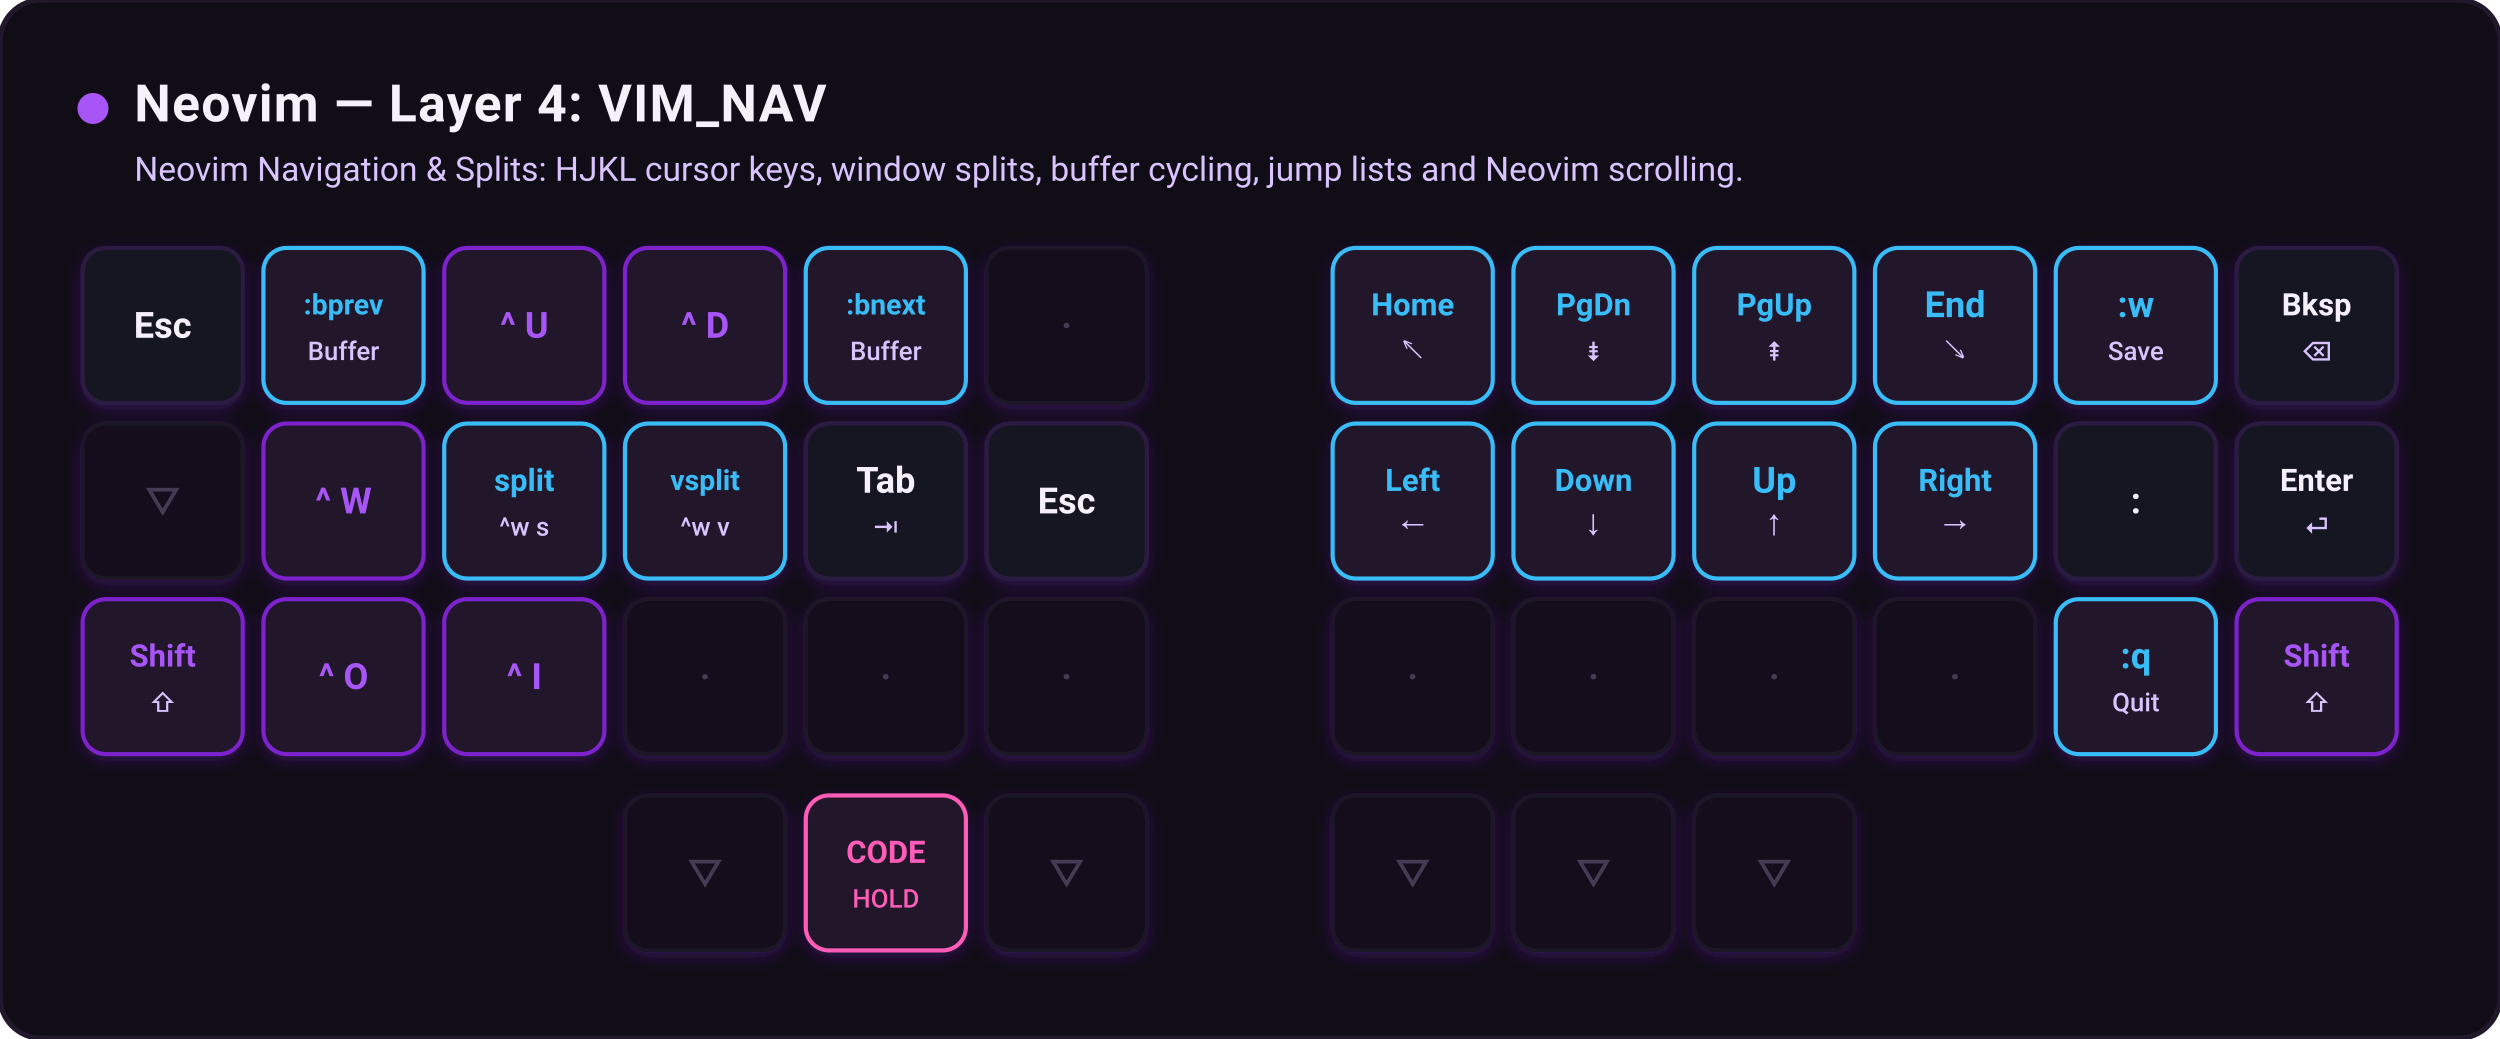
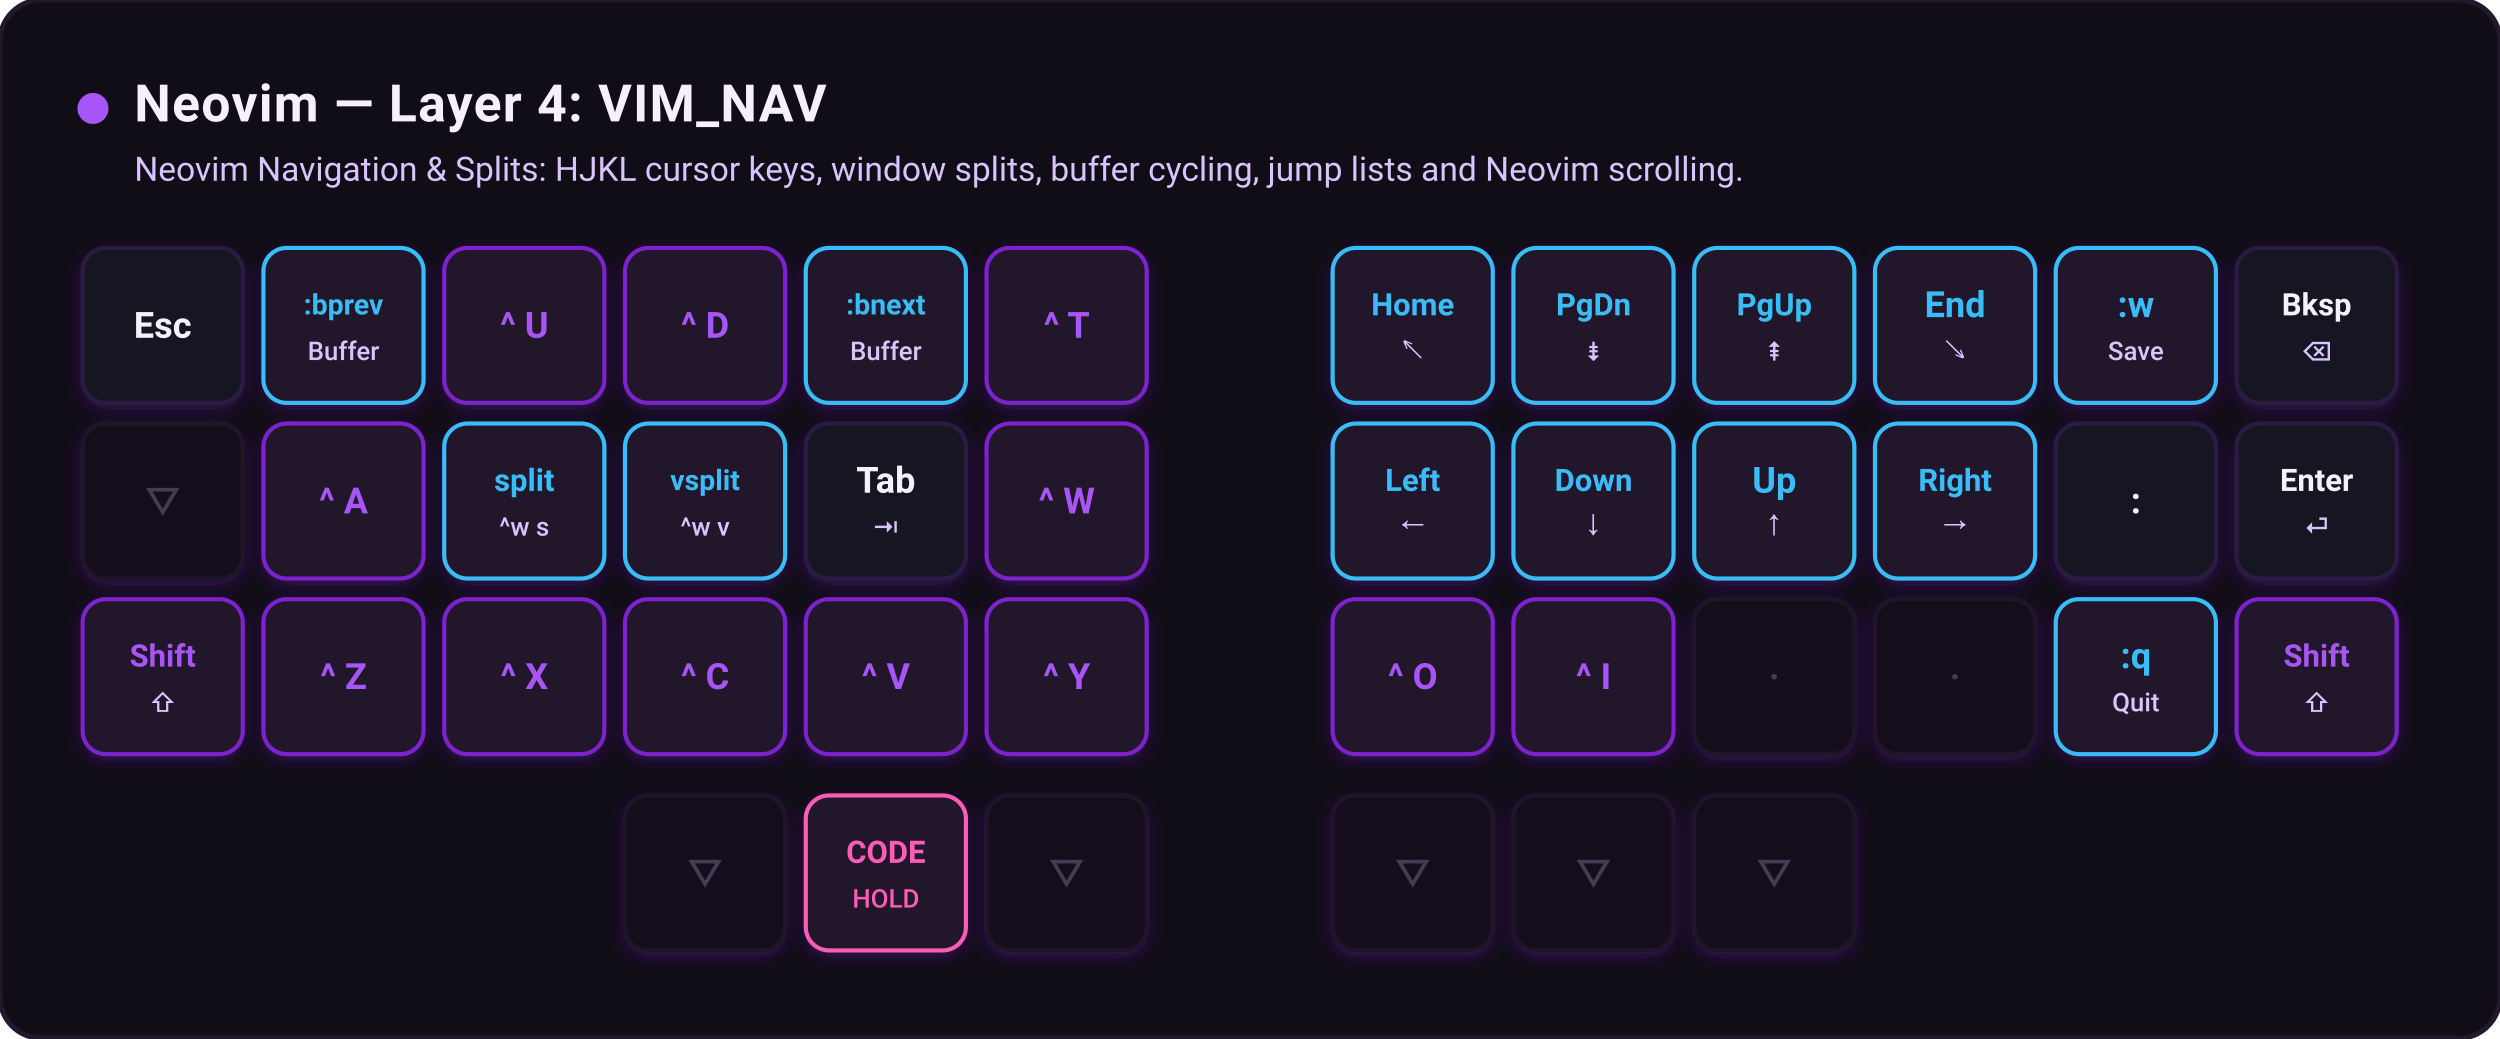
<svg xmlns="http://www.w3.org/2000/svg" viewBox="0 0 968 402" width="968" height="402">
  <defs>
    <style>
      .title { font-family: system-ui, -apple-system, 'Segoe UI', Roboto, Helvetica, Arial, sans-serif; font-size: 20px; font-weight: 700; fill: #F6F0FC; letter-spacing: 0.5px; }
      .subtitle { font-family: system-ui, -apple-system, 'Segoe UI', Roboto, Helvetica, Arial, sans-serif; font-size: 13px; fill: #D9C4FF; }
      .key-main { font-family: system-ui, -apple-system, 'Segoe UI', Roboto, Helvetica, Arial, sans-serif; font-weight: 600; text-anchor: middle; dominant-baseline: central; }
      .key-sub { font-family: system-ui, -apple-system, 'Segoe UI', Roboto, Helvetica, Arial, sans-serif; font-weight: 500; font-size: 10px; text-anchor: middle; dominant-baseline: central; }
    </style>
    <filter id="keyGlow" x="-20%" y="-20%" width="140%" height="140%">
      <feDropShadow dx="0" dy="2" stdDeviation="3" flood-color="#7E22CE" flood-opacity="0.3" />
    </filter>
  </defs>
  <rect width="968" height="402" fill="#100D16" rx="16" stroke="#21182B" stroke-width="2" />
  <circle cx="36" cy="42" r="6" fill="#A855F7" />
  <text x="52" y="47" class="title">Neovim — Layer 4: VIM_NAV</text>
  <text x="52" y="70" class="subtitle">Neovim Navigation &amp; Splits: HJKL cursor keys, window splits, buffer cycling, jump lists and Neovim scrolling.</text>
  <g transform="translate(32, 96)">
    <rect x="0" y="0" width="62" height="60" rx="9" ry="9" fill="#181224" stroke="#2c1e40" stroke-width="1.6" filter="url(#keyGlow)" />
    <text x="31.0" y="30.0" font-size="14" fill="#F6F0FC" class="key-main">Esc</text>
    <rect x="70" y="0" width="62" height="60" rx="9" ry="9" fill="#21182B" stroke="#38BDF8" stroke-width="1.6" filter="url(#keyGlow)" />
    <text x="101.0" y="22.0" font-size="11" fill="#38BDF8" class="key-main">:bprev</text>
    <text x="101.0" y="40.0" fill="#D9C4FF" class="key-sub">Buffer</text>
    <rect x="140" y="0" width="62" height="60" rx="9" ry="9" fill="#21182B" stroke="#7E22CE" stroke-width="1.6" filter="url(#keyGlow)" />
    <text x="171.0" y="30.0" font-size="14" fill="#A855F7" class="key-main">^ U</text>
    <rect x="210" y="0" width="62" height="60" rx="9" ry="9" fill="#21182B" stroke="#7E22CE" stroke-width="1.6" filter="url(#keyGlow)" />
    <text x="241.0" y="30.0" font-size="14" fill="#A855F7" class="key-main">^ D</text>
    <rect x="280" y="0" width="62" height="60" rx="9" ry="9" fill="#21182B" stroke="#38BDF8" stroke-width="1.6" filter="url(#keyGlow)" />
    <text x="311.0" y="22.0" font-size="11" fill="#38BDF8" class="key-main">:bnext</text>
    <text x="311.0" y="40.0" fill="#D9C4FF" class="key-sub">Buffer</text>
-     <rect x="350" y="0" width="62" height="60" rx="9" ry="9" fill="#130f1b" stroke="#1c1626" stroke-width="1.6" filter="url(#keyGlow)" />
-     <text x="381.0" y="30.0" font-size="14" fill="#443b54" class="key-main">·</text>
+     <rect x="350" y="0" width="62" height="60" rx="9" ry="9" fill="#21182B" stroke="#7E22CE" stroke-width="1.6" filter="url(#keyGlow)" />
+     <text x="381.0" y="30.0" font-size="14" fill="#A855F7" class="key-main">^ T</text>
    <rect x="484" y="0" width="62" height="60" rx="9" ry="9" fill="#21182B" stroke="#38BDF8" stroke-width="1.6" filter="url(#keyGlow)" />
    <text x="515.0" y="22.0" font-size="12" fill="#38BDF8" class="key-main">Home</text>
    <text x="515.0" y="40.0" fill="#D9C4FF" class="key-sub">↖</text>
    <rect x="554" y="0" width="62" height="60" rx="9" ry="9" fill="#21182B" stroke="#38BDF8" stroke-width="1.6" filter="url(#keyGlow)" />
    <text x="585.0" y="22.0" font-size="12" fill="#38BDF8" class="key-main">PgDn</text>
    <text x="585.0" y="40.0" fill="#D9C4FF" class="key-sub">⇟</text>
    <rect x="624" y="0" width="62" height="60" rx="9" ry="9" fill="#21182B" stroke="#38BDF8" stroke-width="1.6" filter="url(#keyGlow)" />
    <text x="655.0" y="22.0" font-size="12" fill="#38BDF8" class="key-main">PgUp</text>
    <text x="655.0" y="40.0" fill="#D9C4FF" class="key-sub">⇞</text>
    <rect x="694" y="0" width="62" height="60" rx="9" ry="9" fill="#21182B" stroke="#38BDF8" stroke-width="1.6" filter="url(#keyGlow)" />
    <text x="725.0" y="22.0" font-size="14" fill="#38BDF8" class="key-main">End</text>
    <text x="725.0" y="40.0" fill="#D9C4FF" class="key-sub">↘</text>
    <rect x="764" y="0" width="62" height="60" rx="9" ry="9" fill="#21182B" stroke="#38BDF8" stroke-width="1.6" filter="url(#keyGlow)" />
    <text x="795.0" y="22.0" font-size="14" fill="#38BDF8" class="key-main">:w</text>
    <text x="795.0" y="40.0" fill="#D9C4FF" class="key-sub">Save</text>
    <rect x="834" y="0" width="62" height="60" rx="9" ry="9" fill="#181224" stroke="#2c1e40" stroke-width="1.6" filter="url(#keyGlow)" />
    <text x="865.0" y="22.0" font-size="12" fill="#F6F0FC" class="key-main">Bksp</text>
    <text x="865.0" y="40.0" fill="#D9C4FF" class="key-sub">⌫</text>
    <rect x="0" y="68" width="62" height="60" rx="9" ry="9" fill="#130f1b" stroke="#1c1626" stroke-width="1.6" filter="url(#keyGlow)" />
    <text x="31.0" y="98.0" font-size="14" fill="#443b54" class="key-main">▽</text>
    <rect x="70" y="68" width="62" height="60" rx="9" ry="9" fill="#21182B" stroke="#7E22CE" stroke-width="1.6" filter="url(#keyGlow)" />
-     <text x="101.0" y="98.0" font-size="14" fill="#A855F7" class="key-main">^ W</text>
+     <text x="101.0" y="98.0" font-size="14" fill="#A855F7" class="key-main">^ A</text>
    <rect x="140" y="68" width="62" height="60" rx="9" ry="9" fill="#21182B" stroke="#38BDF8" stroke-width="1.6" filter="url(#keyGlow)" />
    <text x="171.0" y="90.0" font-size="12" fill="#38BDF8" class="key-main">split</text>
    <text x="171.0" y="108.0" fill="#D9C4FF" class="key-sub">^w s</text>
    <rect x="210" y="68" width="62" height="60" rx="9" ry="9" fill="#21182B" stroke="#38BDF8" stroke-width="1.6" filter="url(#keyGlow)" />
    <text x="241.0" y="90.0" font-size="11" fill="#38BDF8" class="key-main">vsplit</text>
    <text x="241.0" y="108.0" fill="#D9C4FF" class="key-sub">^w v</text>
    <rect x="280" y="68" width="62" height="60" rx="9" ry="9" fill="#181224" stroke="#2c1e40" stroke-width="1.6" filter="url(#keyGlow)" />
    <text x="311.0" y="90.0" font-size="14" fill="#F6F0FC" class="key-main">Tab</text>
    <text x="311.0" y="108.0" fill="#D9C4FF" class="key-sub">⇥</text>
-     <rect x="350" y="68" width="62" height="60" rx="9" ry="9" fill="#181224" stroke="#2c1e40" stroke-width="1.6" filter="url(#keyGlow)" />
-     <text x="381.0" y="98.0" font-size="14" fill="#F6F0FC" class="key-main">Esc</text>
+     <rect x="350" y="68" width="62" height="60" rx="9" ry="9" fill="#21182B" stroke="#7E22CE" stroke-width="1.6" filter="url(#keyGlow)" />
+     <text x="381.0" y="98.0" font-size="14" fill="#A855F7" class="key-main">^ W</text>
    <rect x="484" y="68" width="62" height="60" rx="9" ry="9" fill="#21182B" stroke="#38BDF8" stroke-width="1.6" filter="url(#keyGlow)" />
    <text x="515.0" y="90.0" font-size="12" fill="#38BDF8" class="key-main">Left</text>
    <text x="515.0" y="108.0" fill="#D9C4FF" class="key-sub">←</text>
    <rect x="554" y="68" width="62" height="60" rx="9" ry="9" fill="#21182B" stroke="#38BDF8" stroke-width="1.6" filter="url(#keyGlow)" />
    <text x="585.0" y="90.0" font-size="12" fill="#38BDF8" class="key-main">Down</text>
    <text x="585.0" y="108.0" fill="#D9C4FF" class="key-sub">↓</text>
    <rect x="624" y="68" width="62" height="60" rx="9" ry="9" fill="#21182B" stroke="#38BDF8" stroke-width="1.6" filter="url(#keyGlow)" />
    <text x="655.0" y="90.0" font-size="14" fill="#38BDF8" class="key-main">Up</text>
    <text x="655.0" y="108.0" fill="#D9C4FF" class="key-sub">↑</text>
    <rect x="694" y="68" width="62" height="60" rx="9" ry="9" fill="#21182B" stroke="#38BDF8" stroke-width="1.6" filter="url(#keyGlow)" />
    <text x="725.0" y="90.0" font-size="12" fill="#38BDF8" class="key-main">Right</text>
    <text x="725.0" y="108.0" fill="#D9C4FF" class="key-sub">→</text>
    <rect x="764" y="68" width="62" height="60" rx="9" ry="9" fill="#181224" stroke="#2c1e40" stroke-width="1.6" filter="url(#keyGlow)" />
    <text x="795.0" y="98.0" font-size="14" fill="#F6F0FC" class="key-main">:</text>
    <rect x="834" y="68" width="62" height="60" rx="9" ry="9" fill="#181224" stroke="#2c1e40" stroke-width="1.6" filter="url(#keyGlow)" />
    <text x="865.0" y="90.0" font-size="12" fill="#F6F0FC" class="key-main">Enter</text>
    <text x="865.0" y="108.0" fill="#D9C4FF" class="key-sub">⏎</text>
    <rect x="0" y="136" width="62" height="60" rx="9" ry="9" fill="#21182B" stroke="#7E22CE" stroke-width="1.6" filter="url(#keyGlow)" />
    <text x="31.0" y="158.0" font-size="12" fill="#A855F7" class="key-main">Shift</text>
    <text x="31.0" y="176.0" fill="#D9C4FF" class="key-sub">⇧</text>
    <rect x="70" y="136" width="62" height="60" rx="9" ry="9" fill="#21182B" stroke="#7E22CE" stroke-width="1.6" filter="url(#keyGlow)" />
-     <text x="101.0" y="166.0" font-size="14" fill="#A855F7" class="key-main">^ O</text>
+     <text x="101.0" y="166.0" font-size="14" fill="#A855F7" class="key-main">^ Z</text>
    <rect x="140" y="136" width="62" height="60" rx="9" ry="9" fill="#21182B" stroke="#7E22CE" stroke-width="1.6" filter="url(#keyGlow)" />
-     <text x="171.0" y="166.0" font-size="14" fill="#A855F7" class="key-main">^ I</text>
-     <rect x="210" y="136" width="62" height="60" rx="9" ry="9" fill="#130f1b" stroke="#1c1626" stroke-width="1.6" filter="url(#keyGlow)" />
-     <text x="241.0" y="166.0" font-size="14" fill="#443b54" class="key-main">·</text>
-     <rect x="280" y="136" width="62" height="60" rx="9" ry="9" fill="#130f1b" stroke="#1c1626" stroke-width="1.6" filter="url(#keyGlow)" />
-     <text x="311.0" y="166.0" font-size="14" fill="#443b54" class="key-main">·</text>
-     <rect x="350" y="136" width="62" height="60" rx="9" ry="9" fill="#130f1b" stroke="#1c1626" stroke-width="1.6" filter="url(#keyGlow)" />
-     <text x="381.0" y="166.0" font-size="14" fill="#443b54" class="key-main">·</text>
-     <rect x="484" y="136" width="62" height="60" rx="9" ry="9" fill="#130f1b" stroke="#1c1626" stroke-width="1.6" filter="url(#keyGlow)" />
-     <text x="515.0" y="166.0" font-size="14" fill="#443b54" class="key-main">·</text>
-     <rect x="554" y="136" width="62" height="60" rx="9" ry="9" fill="#130f1b" stroke="#1c1626" stroke-width="1.6" filter="url(#keyGlow)" />
-     <text x="585.0" y="166.0" font-size="14" fill="#443b54" class="key-main">·</text>
+     <text x="171.0" y="166.0" font-size="14" fill="#A855F7" class="key-main">^ X</text>
+     <rect x="210" y="136" width="62" height="60" rx="9" ry="9" fill="#21182B" stroke="#7E22CE" stroke-width="1.6" filter="url(#keyGlow)" />
+     <text x="241.0" y="166.0" font-size="14" fill="#A855F7" class="key-main">^ C</text>
+     <rect x="280" y="136" width="62" height="60" rx="9" ry="9" fill="#21182B" stroke="#7E22CE" stroke-width="1.6" filter="url(#keyGlow)" />
+     <text x="311.0" y="166.0" font-size="14" fill="#A855F7" class="key-main">^ V</text>
+     <rect x="350" y="136" width="62" height="60" rx="9" ry="9" fill="#21182B" stroke="#7E22CE" stroke-width="1.6" filter="url(#keyGlow)" />
+     <text x="381.0" y="166.0" font-size="14" fill="#A855F7" class="key-main">^ Y</text>
+     <rect x="484" y="136" width="62" height="60" rx="9" ry="9" fill="#21182B" stroke="#7E22CE" stroke-width="1.6" filter="url(#keyGlow)" />
+     <text x="515.0" y="166.0" font-size="14" fill="#A855F7" class="key-main">^ O</text>
+     <rect x="554" y="136" width="62" height="60" rx="9" ry="9" fill="#21182B" stroke="#7E22CE" stroke-width="1.6" filter="url(#keyGlow)" />
+     <text x="585.0" y="166.0" font-size="14" fill="#A855F7" class="key-main">^ I</text>
    <rect x="624" y="136" width="62" height="60" rx="9" ry="9" fill="#130f1b" stroke="#1c1626" stroke-width="1.6" filter="url(#keyGlow)" />
    <text x="655.0" y="166.0" font-size="14" fill="#443b54" class="key-main">·</text>
    <rect x="694" y="136" width="62" height="60" rx="9" ry="9" fill="#130f1b" stroke="#1c1626" stroke-width="1.6" filter="url(#keyGlow)" />
    <text x="725.0" y="166.0" font-size="14" fill="#443b54" class="key-main">·</text>
    <rect x="764" y="136" width="62" height="60" rx="9" ry="9" fill="#21182B" stroke="#38BDF8" stroke-width="1.6" filter="url(#keyGlow)" />
    <text x="795.0" y="158.0" font-size="14" fill="#38BDF8" class="key-main">:q</text>
    <text x="795.0" y="176.0" fill="#D9C4FF" class="key-sub">Quit</text>
    <rect x="834" y="136" width="62" height="60" rx="9" ry="9" fill="#21182B" stroke="#7E22CE" stroke-width="1.6" filter="url(#keyGlow)" />
    <text x="865.0" y="158.0" font-size="12" fill="#A855F7" class="key-main">Shift</text>
    <text x="865.0" y="176.0" fill="#D9C4FF" class="key-sub">⇧</text>
    <rect x="210" y="212" width="62" height="60" rx="9" ry="9" fill="#130f1b" stroke="#1c1626" stroke-width="1.6" filter="url(#keyGlow)" />
    <text x="241.0" y="242.0" font-size="14" fill="#443b54" class="key-main">▽</text>
    <rect x="280" y="212" width="62" height="60" rx="9" ry="9" fill="#21182B" stroke="#FF5CB8" stroke-width="1.6" filter="url(#keyGlow)" />
    <text x="311.0" y="234.0" font-size="12" fill="#FF5CB8" class="key-main">CODE</text>
    <text x="311.0" y="252.0" fill="#FF5CB8" class="key-sub">HOLD</text>
    <rect x="350" y="212" width="62" height="60" rx="9" ry="9" fill="#130f1b" stroke="#1c1626" stroke-width="1.6" filter="url(#keyGlow)" />
    <text x="381.0" y="242.0" font-size="14" fill="#443b54" class="key-main">▽</text>
    <rect x="484" y="212" width="62" height="60" rx="9" ry="9" fill="#130f1b" stroke="#1c1626" stroke-width="1.6" filter="url(#keyGlow)" />
    <text x="515.0" y="242.0" font-size="14" fill="#443b54" class="key-main">▽</text>
    <rect x="554" y="212" width="62" height="60" rx="9" ry="9" fill="#130f1b" stroke="#1c1626" stroke-width="1.6" filter="url(#keyGlow)" />
    <text x="585.0" y="242.0" font-size="14" fill="#443b54" class="key-main">▽</text>
    <rect x="624" y="212" width="62" height="60" rx="9" ry="9" fill="#130f1b" stroke="#1c1626" stroke-width="1.6" filter="url(#keyGlow)" />
    <text x="655.0" y="242.0" font-size="14" fill="#443b54" class="key-main">▽</text>
  </g>
</svg>
